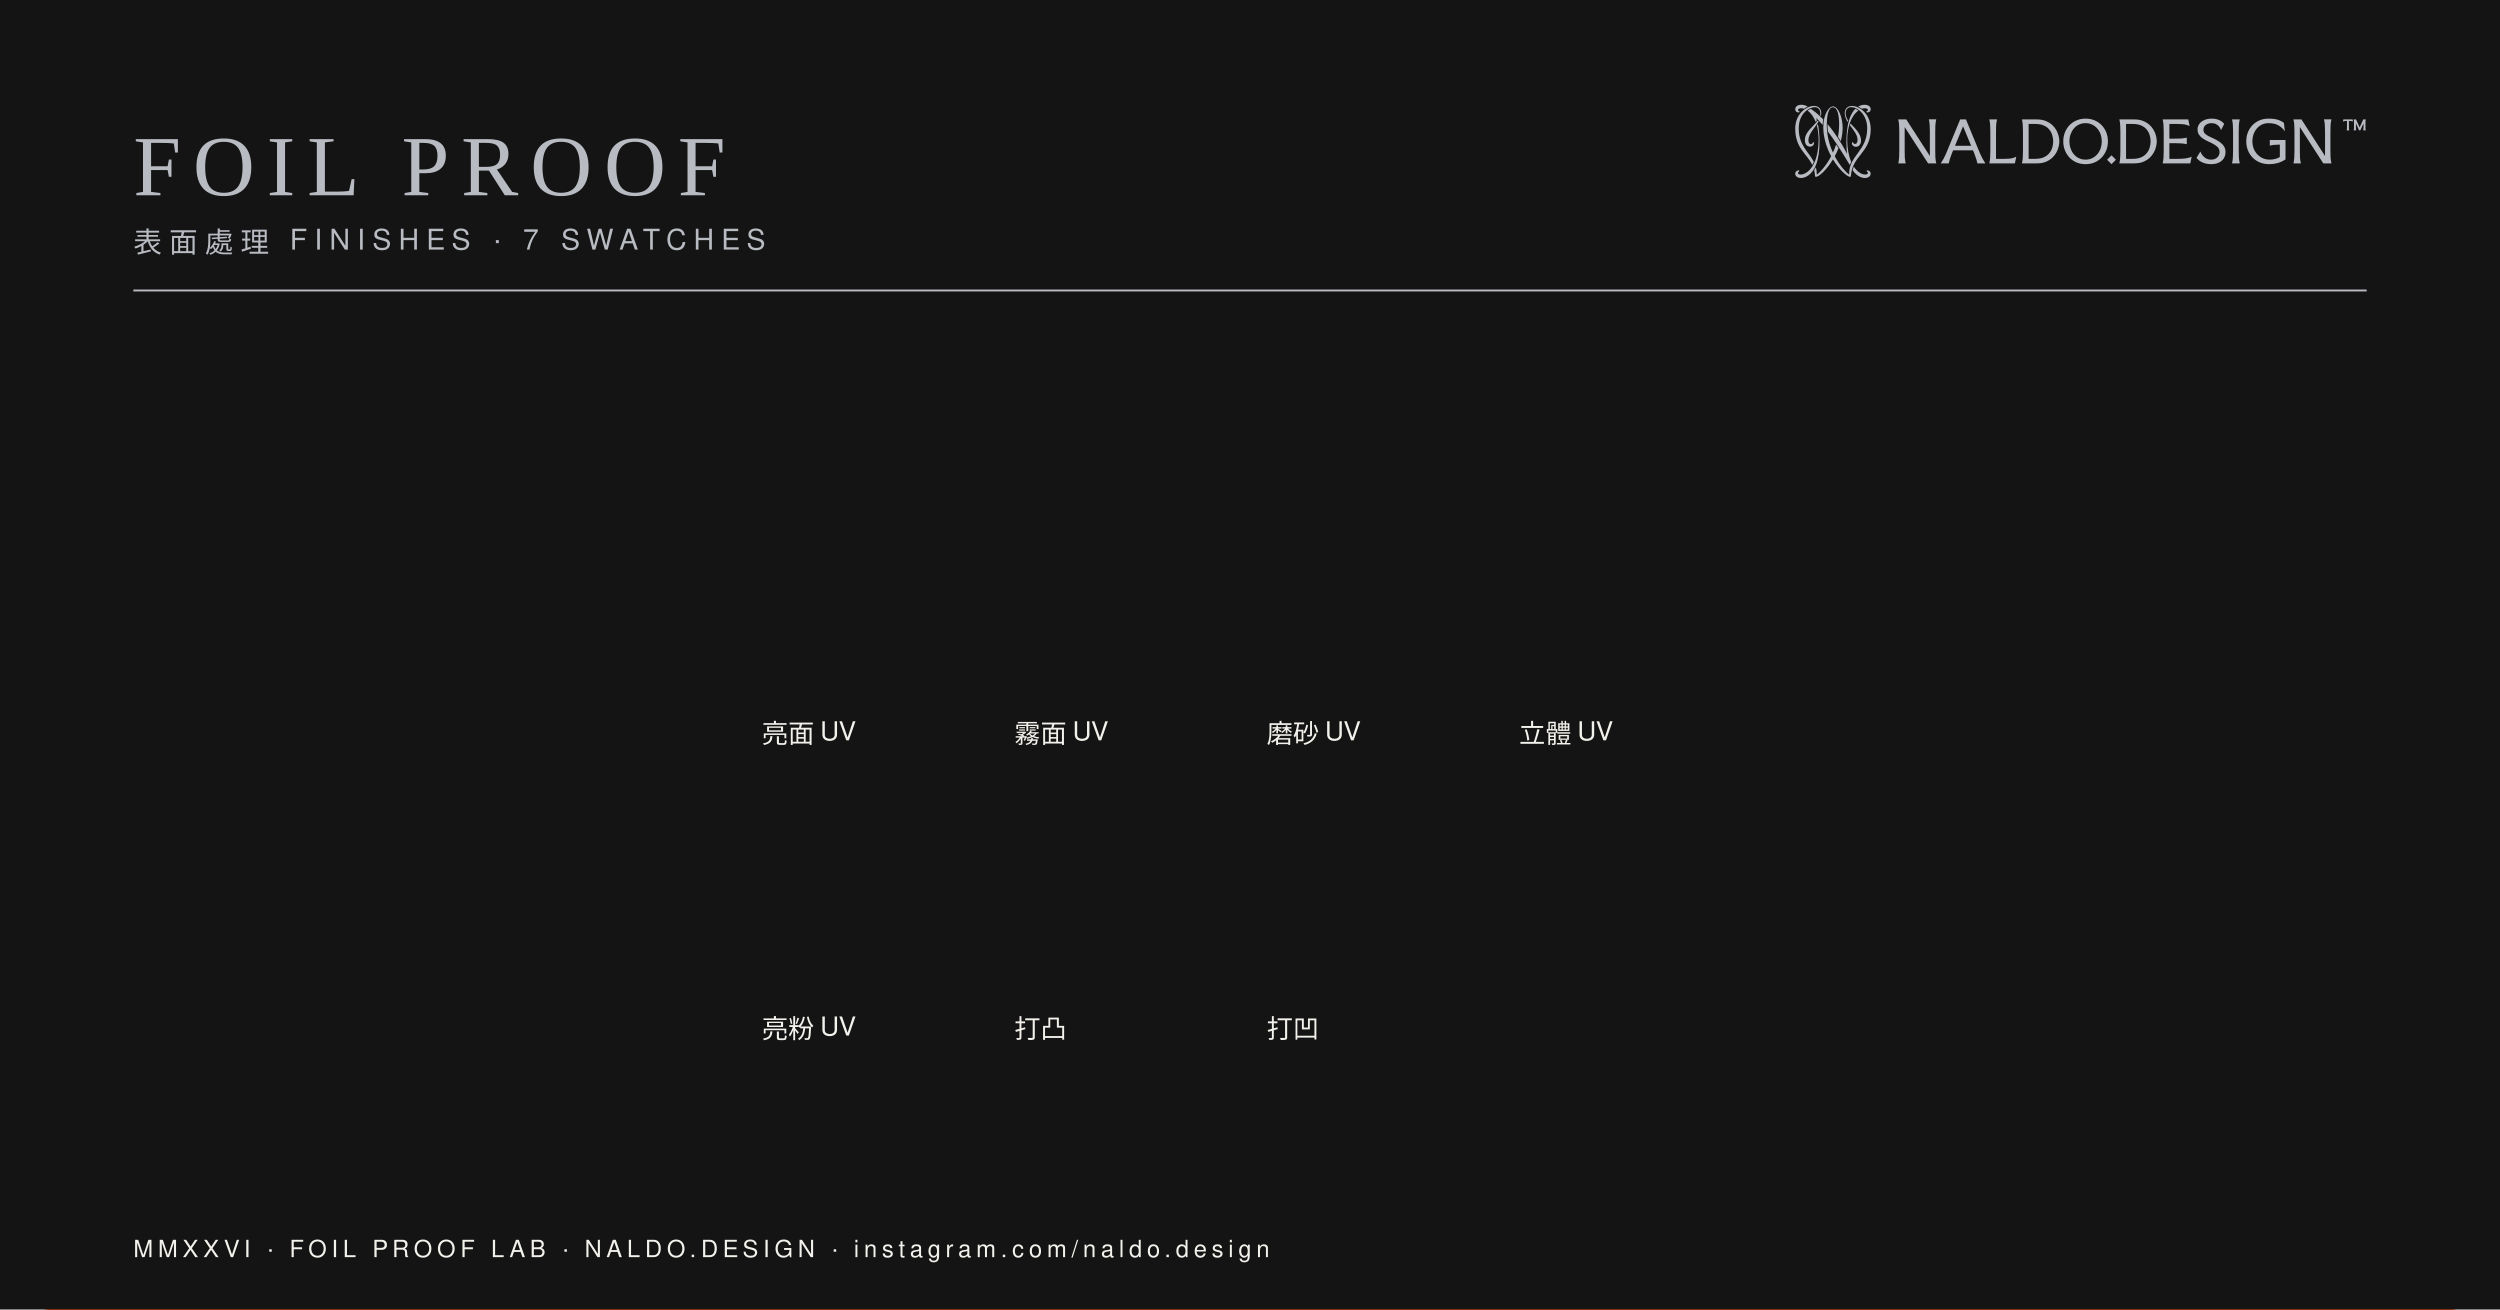
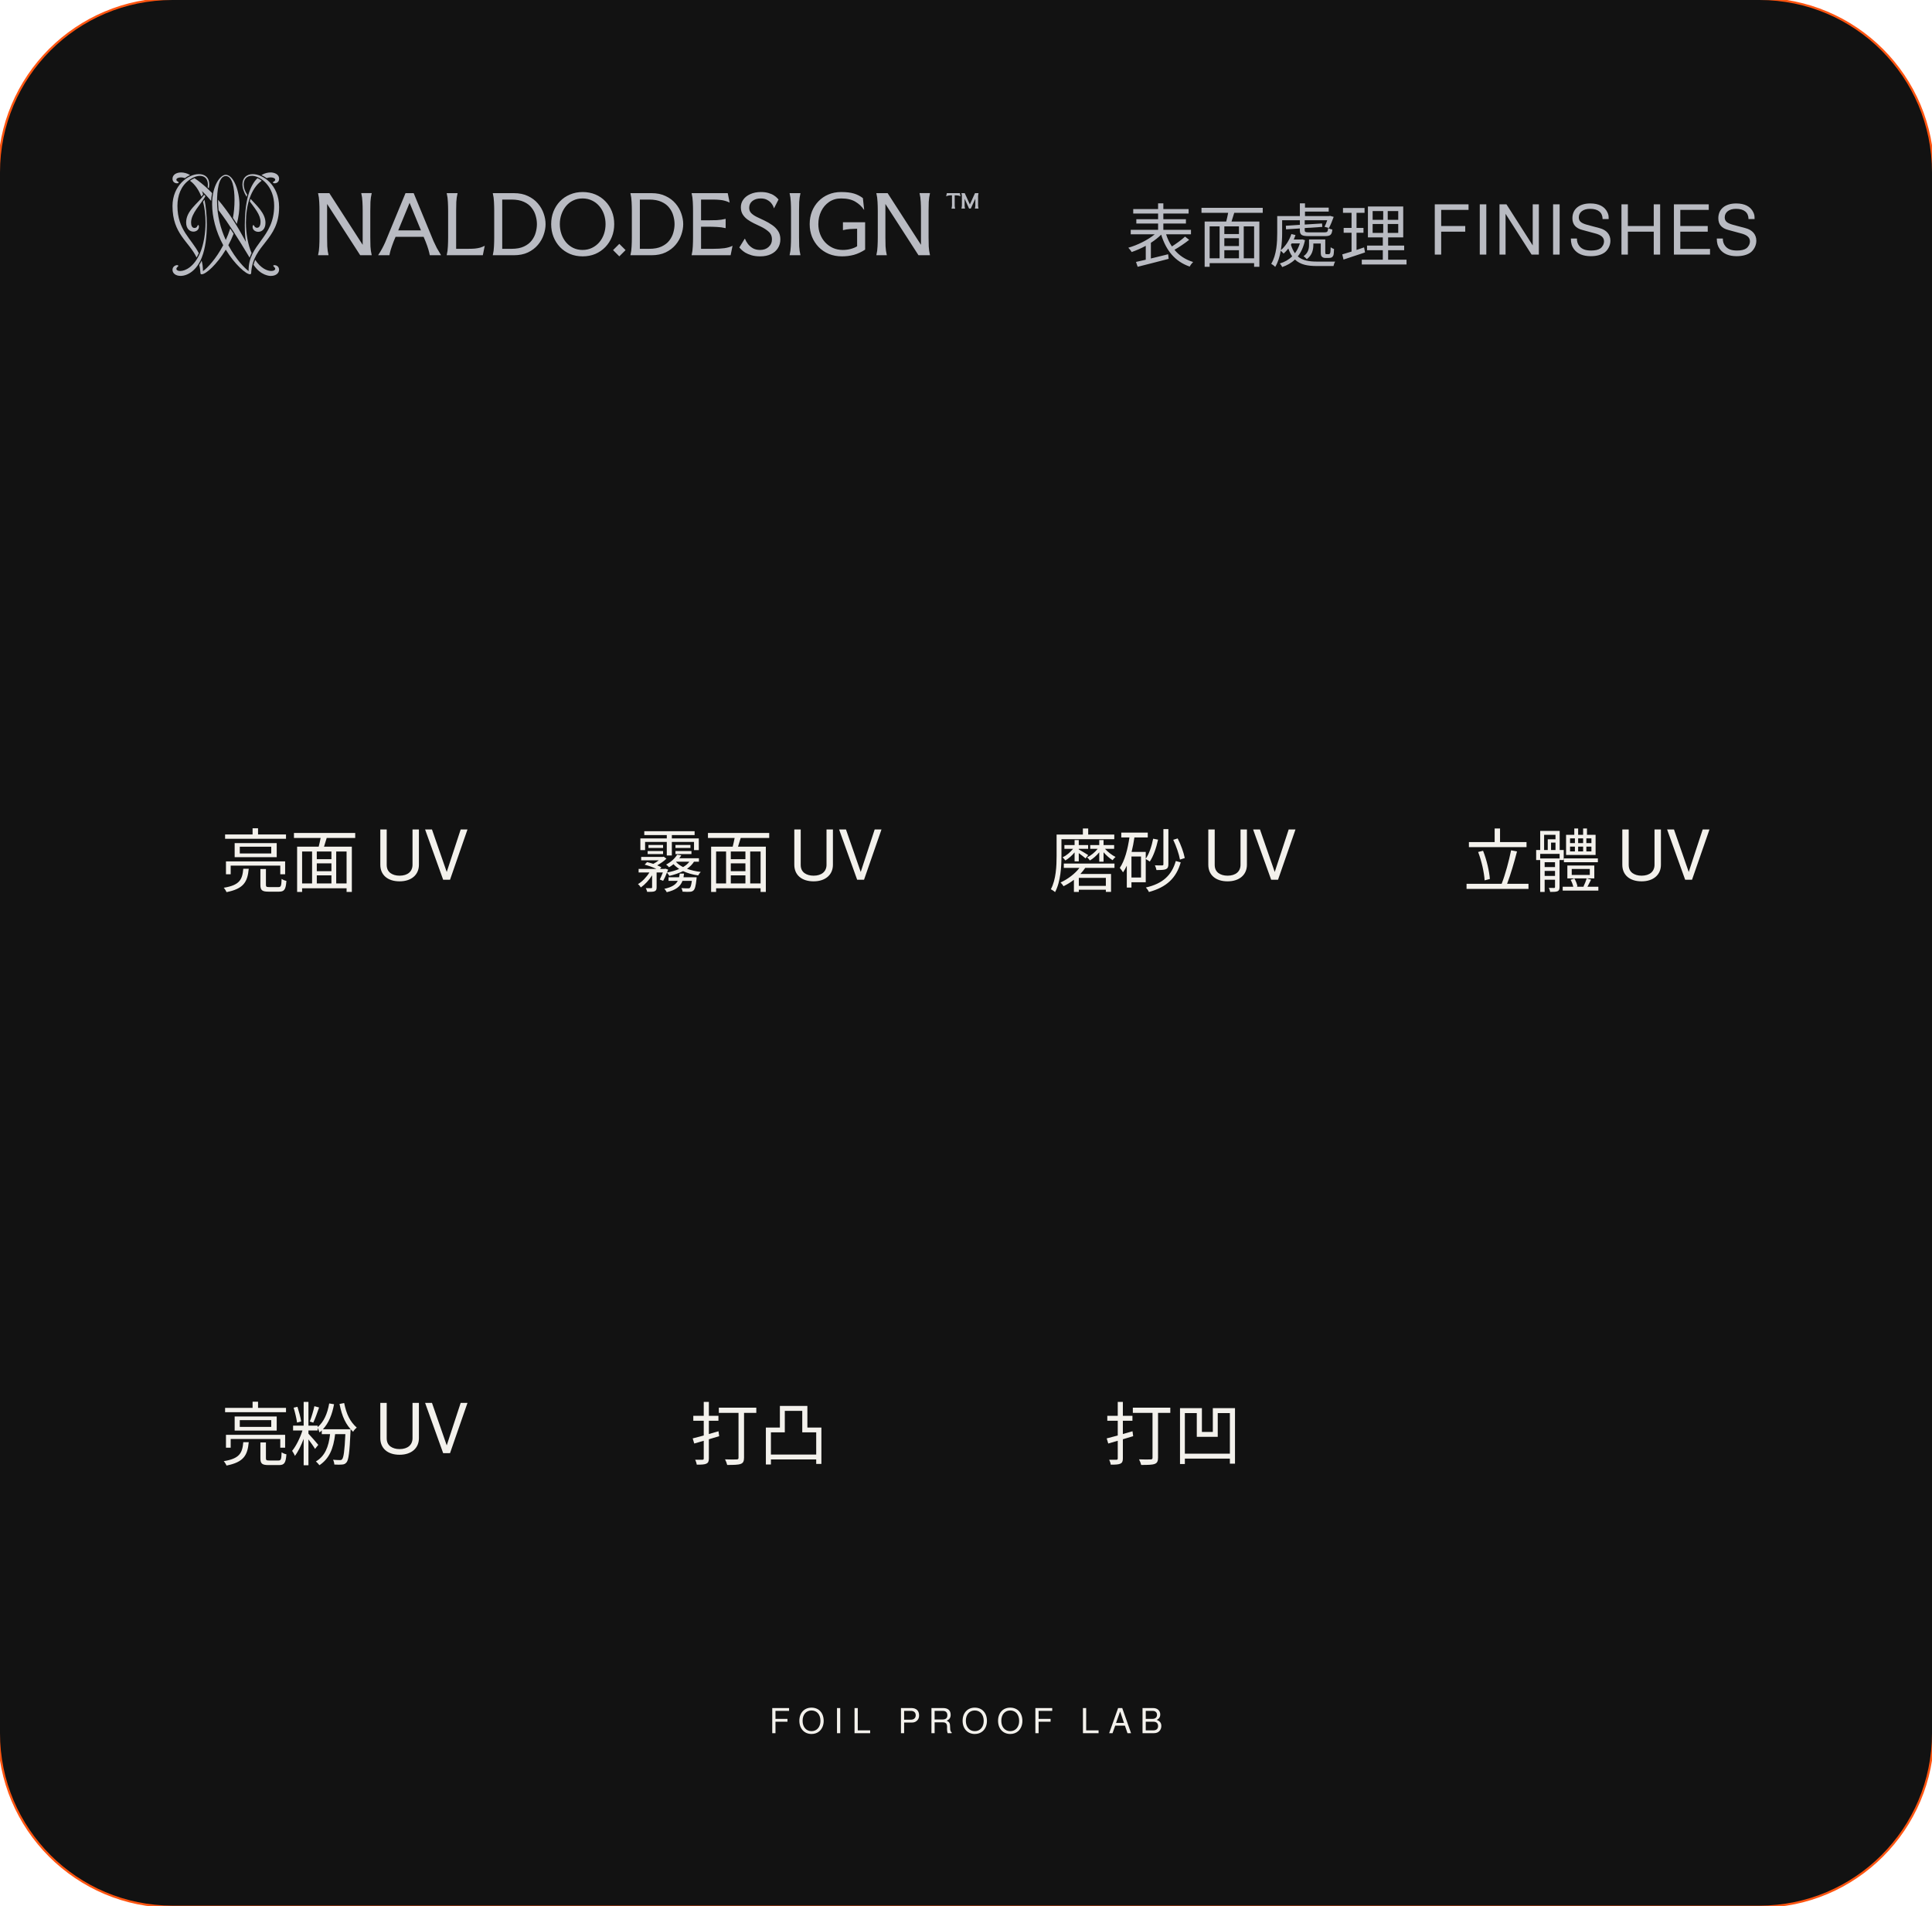
- <svg xmlns="http://www.w3.org/2000/svg" viewBox="0 0 1050 550" width="1050" height="550">
+ <svg xmlns="http://www.w3.org/2000/svg" viewBox="0 0 448 442" width="448" height="442">
  <g id="刀模">
-     <rect x="0" y="0" width="1050" height="550" rx="24" fill="none" stroke="#ff5511" stroke-width="1" />
+     <rect x="0" y="0" width="448" height="442" rx="40" fill="none" stroke="#ff5511" stroke-width="1" />
  </g>
-   <g id="紙_新百代 #141414">
-     <rect x="0" y="0" width="1050" height="550" fill="#141414" />
+   <g id="紙_銅版紙 #121212 0.5mm">
+     <rect x="0" y="0" width="448" height="442" rx="40" fill="#121212" />
  </g>
  <g id="加工_亮面UV">
-     <rect x="320" y="220" width="92" height="62" rx="6" fill="#141414" />
-     <line x1="326" y1="291" x2="390" y2="291" stroke="#141414" stroke-width="0.8" />
-     <polygon points="403.0,285.0 404.5,288.9 408.7,289.1 405.5,291.8 406.5,295.9 403.0,293.6 399.5,295.9 400.5,291.8 397.3,289.1 401.5,288.9" fill="#141414" />
+     <path transform="translate(40 104) scale(0.22409)" d="M284.421 72.421C362.526 150.526 378.355 261.33 319.777 319.909C261.198 378.487 150.394 362.658 72.289 284.553C-5.816 206.449 -21.645 95.645 36.934 37.066C95.513 -21.513 206.316 -5.684 284.421 72.421ZM284.421 249.198C274.658 239.435 258.829 239.435 249.066 249.198C239.303 258.961 239.303 274.79 249.066 284.553C258.829 294.316 274.658 294.316 284.421 284.553C294.184 274.79 294.184 258.961 284.421 249.198Z" fill="#121212" />
  </g>
  <g id="加工_霧面UV">
-     <rect x="426" y="220" width="92" height="62" rx="6" fill="#141414" />
-     <line x1="432" y1="291" x2="496" y2="291" stroke="#141414" stroke-width="0.8" />
-     <polygon points="509.0,285.0 510.5,288.9 514.7,289.1 511.5,291.8 512.5,295.9 509.0,293.6 505.5,295.9 506.5,291.8 503.3,289.1 507.5,288.9" fill="#141414" />
+     <path transform="translate(136 104) scale(0.22409)" d="M284.421 72.421C362.526 150.526 378.355 261.33 319.777 319.909C261.198 378.487 150.394 362.658 72.289 284.553C-5.816 206.449 -21.645 95.645 36.934 37.066C95.513 -21.513 206.316 -5.684 284.421 72.421ZM284.421 249.198C274.658 239.435 258.829 239.435 249.066 249.198C239.303 258.961 239.303 274.79 249.066 284.553C258.829 294.316 274.658 294.316 284.421 284.553C294.184 274.79 294.184 258.961 284.421 249.198Z" fill="#121212" />
  </g>
  <g id="加工_磨砂UV">
-     <rect x="532" y="220" width="92" height="62" rx="6" fill="#141414" />
-     <line x1="538" y1="291" x2="602" y2="291" stroke="#141414" stroke-width="0.8" />
-     <polygon points="615.0,285.0 616.5,288.9 620.7,289.1 617.5,291.8 618.5,295.9 615.0,293.6 611.5,295.9 612.5,291.8 609.3,289.1 613.5,288.9" fill="#141414" />
+     <path transform="translate(232 104) scale(0.22409)" d="M284.421 72.421C362.526 150.526 378.355 261.33 319.777 319.909C261.198 378.487 150.394 362.658 72.289 284.553C-5.816 206.449 -21.645 95.645 36.934 37.066C95.513 -21.513 206.316 -5.684 284.421 72.421ZM284.421 249.198C274.658 239.435 258.829 239.435 249.066 249.198C239.303 258.961 239.303 274.79 249.066 284.553C258.829 294.316 274.658 294.316 284.421 284.553C294.184 274.79 294.184 258.961 284.421 249.198Z" fill="#121212" />
  </g>
  <g id="加工_立體UV">
-     <rect x="638" y="220" width="92" height="62" rx="6" fill="#141414" />
-     <line x1="644" y1="291" x2="708" y2="291" stroke="#141414" stroke-width="0.8" />
-     <polygon points="721.0,285.0 722.5,288.9 726.7,289.1 723.5,291.8 724.5,295.9 721.0,293.6 717.5,295.9 718.5,291.8 715.3,289.1 719.5,288.9" fill="#141414" />
+     <path transform="translate(328 104) scale(0.22409)" d="M284.421 72.421C362.526 150.526 378.355 261.33 319.777 319.909C261.198 378.487 150.394 362.658 72.289 284.553C-5.816 206.449 -21.645 95.645 36.934 37.066C95.513 -21.513 206.316 -5.684 284.421 72.421ZM284.421 249.198C274.658 239.435 258.829 239.435 249.066 249.198C239.303 258.961 239.303 274.79 249.066 284.553C258.829 294.316 274.658 294.316 284.421 284.553C294.184 274.79 294.184 258.961 284.421 249.198Z" fill="#121212" />
  </g>
  <g id="加工_亮粉UV">
-     <rect x="320" y="344" width="92" height="62" rx="6" fill="#141414" />
-     <line x1="326" y1="415" x2="390" y2="415" stroke="#141414" stroke-width="0.8" />
-     <polygon points="403.0,409.0 404.5,412.9 408.7,413.1 405.5,415.8 406.5,419.9 403.0,417.6 399.5,419.9 400.5,415.8 397.3,413.1 401.5,412.9" fill="#141414" />
+     <path transform="translate(40 237) scale(0.22409)" d="M284.421 72.421C362.526 150.526 378.355 261.33 319.777 319.909C261.198 378.487 150.394 362.658 72.289 284.553C-5.816 206.449 -21.645 95.645 36.934 37.066C95.513 -21.513 206.316 -5.684 284.421 72.421ZM284.421 249.198C274.658 239.435 258.829 239.435 249.066 249.198C239.303 258.961 239.303 274.79 249.066 284.553C258.829 294.316 274.658 294.316 284.421 284.553C294.184 274.79 294.184 258.961 284.421 249.198Z" fill="#121212" />
  </g>
  <g id="加工_打凸">
-     <rect x="426" y="344" width="92" height="62" rx="6" fill="#141414" />
-     <line x1="432" y1="415" x2="496" y2="415" stroke="#141414" stroke-width="0.8" />
-     <polygon points="509.0,409.0 510.5,412.9 514.7,413.1 511.5,415.8 512.5,419.9 509.0,417.6 505.5,419.9 506.5,415.8 503.3,413.1 507.5,412.9" fill="#141414" />
+     <path transform="translate(136 237) scale(0.22409)" d="M284.421 72.421C362.526 150.526 378.355 261.33 319.777 319.909C261.198 378.487 150.394 362.658 72.289 284.553C-5.816 206.449 -21.645 95.645 36.934 37.066C95.513 -21.513 206.316 -5.684 284.421 72.421ZM284.421 249.198C274.658 239.435 258.829 239.435 249.066 249.198C239.303 258.961 239.303 274.79 249.066 284.553C258.829 294.316 274.658 294.316 284.421 284.553C294.184 274.79 294.184 258.961 284.421 249.198Z" fill="#121212" />
  </g>
  <g id="加工_打凹">
-     <rect x="532" y="344" width="92" height="62" rx="6" fill="#141414" />
-     <line x1="538" y1="415" x2="602" y2="415" stroke="#141414" stroke-width="0.8" />
-     <polygon points="615.0,409.0 616.5,412.9 620.7,413.1 617.5,415.8 618.5,419.9 615.0,417.6 611.5,419.9 612.5,415.8 609.3,413.1 613.5,412.9" fill="#141414" />
+     <path transform="translate(232 237) scale(0.22409)" d="M284.421 72.421C362.526 150.526 378.355 261.33 319.777 319.909C261.198 378.487 150.394 362.658 72.289 284.553C-5.816 206.449 -21.645 95.645 36.934 37.066C95.513 -21.513 206.316 -5.684 284.421 72.421ZM284.421 249.198C274.658 239.435 258.829 239.435 249.066 249.198C239.303 258.961 239.303 274.79 249.066 284.553C258.829 294.316 274.658 294.316 284.421 284.553C294.184 274.79 294.184 258.961 284.421 249.198Z" fill="#121212" />
  </g>
  <g id="燙箔_霧銀 MS-03">
-     <text x="56" y="82" font-family="Georgia, 'Times New Roman', serif" font-size="36" letter-spacing="5" fill="#b9bbc2">FOIL PROOF</text>
-     <text x="56" y="106" font-family="Helvetica, Arial, sans-serif" font-size="12" letter-spacing="3" fill="#b9bbc2">表面處理  FINISHES · 7 SWATCHES</text>
-     <line x1="56" y1="122" x2="994" y2="122" stroke="#b9bbc2" stroke-width="0.8" />
-     <g id="logo" transform="translate(754.0 44.0) scale(0.15385) translate(-200.0 -200.0)" fill="#b9bbc2">
+     <g id="logo" transform="translate(40 40) scale(0.12) translate(-200.0 -200.0)" fill="#b9bbc2">
      <path d="M263.644 245.786C254.719 261.592 235.894 279.223 235.894 296.736C235.894 302.818 237.929 307.285 242.488 307.285C248.461 307.285 247.679 301.724 249.638 301.724C250.387 301.724 251.085 302.12 251.085 304.854C251.085 310.784 245.971 314.376 240.402 314.376C233.715 314.376 226.354 309.203 226.354 296.711C226.354 273.696 249.277 259.918 261.213 243.203C261.348 243.338 262.433 244.473 263.644 245.786Z" />
      <path d="M271.004 222.905C271.004 225.303 270.702 227.885 270.054 230.636C269.347 229.963 268.632 229.29 267.917 228.634C267.917 228.466 268.38 226.615 268.38 223.604C268.38 212.281 262.021 206.612 253.054 206.612C249.235 206.612 244.936 207.638 240.453 209.699H240.444C240.36 209.749 235.33 212.063 231.931 214.78H231.906V214.796C216.302 226.144 209.539 244.852 209.539 264.527C209.539 311.541 236.836 328.163 250.799 356.014C249.302 359.371 248.082 361.701 246.526 364.393C231.629 333.075 200 318.876 200 264.981C200 225.252 230.081 203.18 251.085 203.18C262.349 203.18 271.004 209.531 271.004 222.897V222.905Z" />
      <path d="M405.998 267.026C405.998 223.208 373.949 203.213 355.047 203.213C342.858 203.213 335.128 210.919 335.128 222.948C335.128 229.829 337.651 238.123 343.321 247.199C343.666 245.794 344.044 244.415 344.44 243.06C339.897 236.524 337.593 229.357 337.593 223.116C337.593 213.35 343.245 205.846 354.845 206.57C371.257 207.596 396.459 227.137 396.459 264.351C396.459 327.254 346.156 337.769 347.098 390.604C339.763 385.422 322.291 367.673 307.899 340.587C311.625 333.673 315.091 326.279 318.111 318.506C317.202 317.076 314.645 313.139 311.516 308.412C309.034 316.243 306.115 323.654 302.944 330.594C293.136 309.304 286.078 283.446 286.078 255.754C286.078 237.265 288.636 206.915 302.995 206.915C315.562 206.915 319.844 229.719 319.844 253.129C319.844 265.629 318.624 278.289 316.79 287.752C318.599 290.503 321.593 295.096 324.302 299.487C327.969 285.532 329.408 273.158 329.408 262.374C329.408 237.029 318.758 205.047 303.003 204.467C292.404 204.509 276.413 225.084 276.581 261.684C276.691 285.599 283.454 313.686 298.032 340.596C284.06 367.169 267.084 385.22 258.841 390.68C258.841 383.681 258.101 377.095 256.326 370.432C254.988 373.259 253.398 376.186 251.691 378.836C253.777 387.265 253.642 391.975 253.979 394.44C254.105 395.323 254.29 395.92 254.66 396.299C255.03 396.677 255.594 396.82 256.46 396.82C264.435 396.82 285.506 378.129 302.969 349.209C320.752 378.449 342.295 396.837 349.832 396.837C350.404 396.837 350.883 396.61 351.253 396.24C351.699 395.794 351.977 395.13 352.01 394.44C354.997 338.56 405.989 331.738 405.989 267.017L405.998 267.026Z" />
      <path d="M379.669 297.3C379.669 309.732 372.426 314.754 365.755 314.754C360.069 314.754 354.795 311.104 354.795 305.291C354.795 302.145 355.695 301.817 356.317 301.817C357.529 301.817 357.899 303.928 359.413 305.442C360.263 306.292 361.768 306.965 363.383 306.965C366.529 306.965 370.104 304.408 370.104 295.575C370.104 281.872 359.001 269.213 349.319 255.956C349.529 255.207 350.572 251.851 350.841 251.043C361.718 263.198 379.669 278.482 379.669 297.3Z" />
      <path d="M234.018 204.971C230.569 206.511 226.91 208.732 224.007 210.919C221.131 209.943 218.489 209.548 216.21 209.548C210.893 209.548 207.503 211.718 207.503 213.871C207.503 217.413 211.962 217.614 211.962 219.272C211.962 220.306 210.506 220.971 208.614 220.971C205.081 220.971 200.017 218.666 200.017 212.222C200.017 204.475 207.344 200.008 216.613 200.008C222.106 200.008 228.289 201.581 234.018 204.971Z" />
      <path d="M266.344 300.69C266.344 323.292 263.552 346.896 256.654 364.275C246.509 390.259 228.6 399.924 215.629 399.924C206.629 399.924 200 395.273 200 388.19C200 381.965 205.653 379.105 208.942 379.105C210.296 379.105 211.264 379.593 211.264 380.527C211.264 381.805 207.512 383.471 207.512 386.364C207.512 388.779 210.406 390.495 214.897 390.495C224.63 390.495 241.824 382.419 253.138 355.939C260.422 339.14 263.787 317.404 263.787 296.694C263.787 282.184 262.138 268.17 259.026 256.721C259.968 255.392 260.893 254.046 261.794 252.692C264.611 265.722 266.344 282.89 266.344 300.69Z" />
      <path d="M405.989 212.222C405.989 218.666 400.925 220.954 397.392 220.954C395.5 220.954 394.044 220.298 394.044 219.271C394.044 217.614 398.494 217.412 398.494 213.871C398.494 211.827 395.188 209.531 389.779 209.531C387.491 209.531 384.825 209.943 381.881 210.961C378.752 208.664 375.126 206.578 371.795 205.081C378.255 201.211 384.615 200 389.695 200C395.769 200 405.989 202.725 405.989 212.222Z" />
      <path d="M405.955 388.055C405.955 393.725 401.001 400 389.746 400C388.333 400 370.55 399.798 356.586 378.44C357.276 375.723 358.395 372.275 359.791 368.893C370.634 385.363 383.084 390.427 390.865 390.427C395.508 390.427 398.494 388.627 398.494 386.364C398.494 383.471 394.734 381.805 394.734 380.527C394.734 379.492 395.575 379.155 396.652 379.155C402.608 379.155 405.955 383.395 405.955 388.055Z" />
      <path d="M276.548 239.99C276.548 240.225 275.168 245.702 274.621 255.013C266.108 244.995 260.742 239.645 256.998 235.902C257.73 237.87 258.605 240.486 259.169 242.438C258.235 243.716 256.99 245.306 255.77 246.736C251.32 235.136 243.876 223.133 233.723 216.058C234.463 215.318 238.863 212.651 242.496 211.062H242.505C261.053 223.402 276.077 239.502 276.548 239.99Z" />
      <path d="M341.925 296.728C341.925 318.397 345.903 339.881 352.81 355.829C352.751 355.922 350.538 360.389 349.049 364.653C326.388 326.952 308.656 298.763 289.081 273.04C288.198 264.939 288.08 257.865 288.139 252.793C308.992 277.221 325.942 304.862 338.997 328.979C339.948 330.745 340.873 332.487 341.782 334.203C341.521 332.352 341.285 330.451 341.075 328.491C340.84 328.491 339.712 317.396 339.712 301.893C339.712 284.556 341.117 261.701 346.745 242.699C351.253 227.54 357.478 217.539 364.098 211.062H364.107C366.916 212.239 370.003 214.107 372.401 215.932C350.9 231.208 341.925 264.174 341.925 296.728Z" />
      <path d="M503.087 240.008L567.496 339.872V274.225C567.496 268.444 567.342 262.664 567.032 256.884C566.825 251.104 566.051 245.427 564.709 239.853H584.992C583.65 245.427 582.824 251.104 582.515 256.884C582.308 262.664 582.205 268.444 582.205 274.225V325.473C582.205 331.253 582.308 337.085 582.515 342.969C582.824 348.749 583.65 354.426 584.992 360H562.697L498.752 260.909V325.628C498.752 331.408 498.855 337.189 499.062 342.969C499.372 348.749 500.197 354.426 501.539 360H481.257C482.598 354.426 483.373 348.749 483.579 342.969C483.889 337.189 484.044 331.408 484.044 325.628V274.38C484.044 268.599 483.889 262.819 483.579 257.039C483.373 251.258 482.598 245.581 481.257 240.008H503.087ZM650.263 240.008H666.056L704.453 332.905C706.518 337.447 708.634 341.833 710.801 346.065C713.072 350.194 715.808 354.839 719.007 360H697.176C696.557 356.697 695.68 353.084 694.544 349.162C693.409 345.136 691.499 339.717 688.816 332.905L685.255 324.389H631.064L627.503 332.905C624.923 339.717 623.013 345.136 621.775 349.162C620.639 353.084 619.762 356.697 619.143 360H597.312C600.512 355.149 603.144 350.762 605.208 346.84C607.376 342.814 609.388 338.685 611.246 334.453L650.263 240.008ZM636.174 312.003H680.145L658.16 258.742L636.174 312.003ZM729.83 360C731.171 354.426 731.946 348.749 732.152 342.969C732.462 337.189 732.617 331.408 732.617 325.628V274.38C732.617 268.599 732.462 262.819 732.152 257.039C731.946 251.258 731.171 245.581 729.83 240.008H750.886C749.545 245.581 748.719 251.258 748.409 257.039C748.203 262.819 748.099 268.599 748.099 274.38V347.614H769.776C775.453 347.614 780.252 347.459 784.175 347.149C788.097 346.736 791.555 346.117 794.548 345.291C797.645 344.362 800.586 343.175 803.373 341.73L799.657 360H729.83ZM859.607 240.008C870.135 240.008 879.218 241.866 886.856 245.581C894.598 249.194 900.997 253.994 906.055 259.98C911.113 265.864 914.829 272.315 917.203 279.334C919.68 286.353 920.919 293.217 920.919 299.926C920.919 306.636 919.68 313.5 917.203 320.519C914.829 327.538 911.113 334.04 906.055 340.027C900.997 346.014 894.598 350.865 886.856 354.581C879.218 358.194 870.135 360 859.607 360H818.887C820.228 354.426 821.003 348.749 821.209 342.969C821.519 337.189 821.673 331.408 821.673 325.628V274.38C821.673 268.599 821.519 262.819 821.209 257.039C821.003 251.258 820.228 245.581 818.887 240.008H859.607ZM837.156 347.614H854.962C864.768 347.614 872.819 346.117 879.115 343.124C885.515 340.13 890.521 336.26 894.133 331.511C897.849 326.66 900.43 321.499 901.875 316.029C903.423 310.455 904.197 305.087 904.197 299.926C904.197 294.765 903.423 289.45 901.875 283.979C900.43 278.405 897.849 273.244 894.133 268.496C890.521 263.645 885.515 259.774 879.115 256.884C872.819 253.891 864.768 252.394 854.962 252.394H837.156V347.614ZM992.554 362.168C983.677 362.168 975.523 360.619 968.091 357.523C960.659 354.323 954.208 349.885 948.737 344.207C943.37 338.53 939.189 331.924 936.196 324.389C933.203 316.854 931.706 308.7 931.706 299.926C931.706 291.153 933.203 282.998 936.196 275.463C939.189 267.928 943.37 261.374 948.737 255.8C954.208 250.123 960.659 245.736 968.091 242.64C975.523 239.44 983.677 237.84 992.554 237.84C1001.43 237.84 1009.58 239.388 1017.02 242.485C1024.45 245.581 1030.9 249.968 1036.37 255.645C1041.84 261.219 1046.07 267.774 1049.07 275.309C1052.06 282.844 1053.56 291.05 1053.56 299.926C1053.56 308.7 1052.06 316.854 1049.07 324.389C1046.07 331.924 1041.84 338.53 1036.37 344.207C1030.9 349.885 1024.45 354.323 1017.02 357.523C1009.58 360.619 1001.43 362.168 992.554 362.168ZM992.399 349.781C999.108 349.781 1005.2 348.439 1010.67 345.756C1016.14 343.072 1020.84 339.459 1024.76 334.918C1028.68 330.273 1031.67 324.957 1033.74 318.97C1035.8 312.88 1036.83 306.532 1036.83 299.926C1036.83 293.217 1035.8 286.869 1033.74 280.882C1031.67 274.896 1028.68 269.632 1024.76 265.09C1020.84 260.445 1016.14 256.832 1010.67 254.252C1005.2 251.568 999.108 250.226 992.399 250.226C985.69 250.226 979.6 251.568 974.129 254.252C968.762 256.832 964.169 260.445 960.349 265.09C956.53 269.735 953.589 275.051 951.524 281.037C949.46 286.921 948.428 293.217 948.428 299.926C948.428 306.532 949.46 312.88 951.524 318.97C953.589 324.957 956.53 330.273 960.349 334.918C964.169 339.459 968.762 343.072 974.129 345.756C979.6 348.439 985.69 349.781 992.399 349.781ZM1063.4 338.014L1075.48 350.091L1063.4 362.168L1051.32 350.091L1063.4 338.014ZM1125.57 240.008C1136.1 240.008 1145.18 241.866 1152.82 245.581C1160.56 249.194 1166.96 253.994 1172.02 259.98C1177.07 265.864 1180.79 272.315 1183.16 279.334C1185.64 286.353 1186.88 293.217 1186.88 299.926C1186.88 306.636 1185.64 313.5 1183.16 320.519C1180.79 327.538 1177.07 334.04 1172.02 340.027C1166.96 346.014 1160.56 350.865 1152.82 354.581C1145.18 358.194 1136.1 360 1125.57 360H1084.85C1086.19 354.426 1086.96 348.749 1087.17 342.969C1087.48 337.189 1087.63 331.408 1087.63 325.628V274.38C1087.63 268.599 1087.48 262.819 1087.17 257.039C1086.96 251.258 1086.19 245.581 1084.85 240.008H1125.57ZM1103.12 347.614H1120.92C1130.73 347.614 1138.78 346.117 1145.08 343.124C1151.48 340.13 1156.48 336.26 1160.09 331.511C1163.81 326.66 1166.39 321.499 1167.84 316.029C1169.38 310.455 1170.16 305.087 1170.16 299.926C1170.16 294.765 1169.38 289.45 1167.84 283.979C1166.39 278.405 1163.81 273.244 1160.09 268.496C1156.48 263.645 1151.48 259.774 1145.08 256.884C1138.78 253.891 1130.73 252.394 1120.92 252.394H1103.12V347.614ZM1272.91 240.008L1276.63 258.277C1273.84 256.832 1270.9 255.697 1267.8 254.871C1264.81 253.942 1261.35 253.323 1257.43 253.013C1253.51 252.6 1248.71 252.394 1243.03 252.394H1221.36V292.495H1234.52C1240.3 292.495 1246.08 292.391 1251.86 292.185C1257.64 291.875 1263.31 291.05 1268.89 289.708V307.668C1263.31 306.326 1257.64 305.552 1251.86 305.345C1246.08 305.036 1240.3 304.881 1234.52 304.881H1221.36V347.614H1244.27C1252.73 347.614 1260.11 347.201 1266.41 346.375C1272.81 345.446 1278.07 343.898 1282.2 341.73L1278.49 360H1203.09C1204.43 354.426 1205.2 348.749 1205.41 342.969C1205.72 337.189 1205.87 331.408 1205.87 325.628V274.38C1205.87 268.599 1205.72 262.819 1205.41 257.039C1205.2 251.258 1204.43 245.581 1203.09 240.008H1272.91ZM1371.05 252.239L1362.54 268.961H1362.07C1361.35 266.07 1359.91 263.18 1357.74 260.29C1355.67 257.4 1352.89 255.026 1349.38 253.168C1345.97 251.207 1341.74 250.226 1336.68 250.226C1330.18 250.226 1324.81 251.878 1320.58 255.181C1316.45 258.484 1314.39 262.871 1314.39 268.341C1314.39 272.573 1315.78 276.083 1318.57 278.87C1321.35 281.553 1324.97 283.979 1329.4 286.147C1333.84 288.211 1338.54 290.43 1343.49 292.804C1348.76 295.281 1353.76 298.172 1358.51 301.475C1363.26 304.674 1367.13 308.545 1370.12 313.087C1373.12 317.525 1374.61 322.893 1374.61 329.189C1374.61 335.692 1373.01 341.421 1369.82 346.375C1366.72 351.33 1362.23 355.2 1356.34 357.987C1350.56 360.774 1343.6 362.168 1335.44 362.168C1329.04 362.168 1323.47 361.445 1318.72 360C1313.97 358.555 1309.95 356.852 1306.64 354.891C1303.45 352.826 1300.92 350.865 1299.06 349.007C1297.2 347.149 1295.96 345.807 1295.34 344.982L1305.72 328.105H1306.18C1307.52 331.511 1309.43 334.866 1311.91 338.169C1314.49 341.472 1317.69 344.259 1321.51 346.53C1325.43 348.697 1330.08 349.781 1335.44 349.781C1342.15 349.781 1347.62 347.872 1351.85 344.053C1356.19 340.13 1358.36 335.176 1358.36 329.189C1358.36 323.099 1356.29 318.248 1352.16 314.635C1348.04 310.919 1342.98 307.616 1336.99 304.726C1332.66 302.558 1328.22 300.442 1323.68 298.378C1319.24 296.21 1315.11 293.785 1311.29 291.101C1307.47 288.314 1304.37 285.063 1302 281.347C1299.63 277.631 1298.39 273.141 1298.28 267.877C1298.18 262.096 1299.73 256.987 1302.93 252.549C1306.13 248.007 1310.67 244.446 1316.55 241.866C1322.44 239.182 1329.25 237.84 1336.99 237.84C1342.87 237.84 1347.88 238.511 1352.01 239.853C1356.24 241.091 1359.7 242.64 1362.38 244.498C1365.07 246.252 1367.08 247.904 1368.42 249.452C1369.87 250.897 1370.74 251.826 1371.05 252.239ZM1413.48 240.008C1412.14 245.581 1411.31 251.258 1411 257.039C1410.8 262.819 1410.69 268.599 1410.69 274.38V325.628C1410.69 331.408 1410.8 337.189 1411 342.969C1411.31 348.749 1412.14 354.426 1413.48 360H1392.42C1393.77 354.426 1394.54 348.749 1394.75 342.969C1395.06 337.189 1395.21 331.408 1395.21 325.628V274.38C1395.21 268.599 1395.06 262.819 1394.75 257.039C1394.54 251.258 1393.77 245.581 1392.42 240.008H1413.48ZM1538.41 349.162C1531.29 353.807 1524.07 357.161 1516.74 359.226C1509.41 361.187 1501.72 362.168 1493.67 362.168C1484.48 362.168 1476.07 360.619 1468.43 357.523C1460.79 354.323 1454.19 349.885 1448.61 344.207C1443.14 338.53 1438.86 331.924 1435.76 324.389C1432.77 316.854 1431.27 308.7 1431.27 299.926C1431.27 291.153 1432.72 282.998 1435.61 275.463C1438.6 267.928 1442.78 261.374 1448.15 255.8C1453.62 250.123 1460.02 245.736 1467.35 242.64C1474.78 239.44 1482.98 237.84 1491.96 237.84C1502.18 237.84 1510.49 238.821 1516.89 240.782C1523.29 242.743 1529.02 245.685 1534.08 249.607L1536.55 272.057H1536.09C1531.96 265.761 1526.39 260.548 1519.37 256.419C1512.45 252.291 1503.32 250.226 1491.96 250.226C1483.09 250.226 1475.35 252.497 1468.74 257.039C1462.13 261.58 1457.02 267.619 1453.41 275.154C1449.8 282.586 1447.99 290.843 1447.99 299.926C1447.99 306.739 1449.13 313.138 1451.4 319.125C1453.67 325.112 1456.92 330.428 1461.15 335.073C1465.39 339.614 1470.39 343.227 1476.17 345.911C1481.95 348.491 1488.35 349.781 1495.37 349.781C1500.84 349.781 1506 349.11 1510.85 347.769C1515.7 346.427 1519.73 344.724 1522.93 342.659V308.752C1518.29 308.855 1513.69 309.061 1509.15 309.371C1504.61 309.681 1500.07 310.403 1495.53 311.539V296.21H1538.41V349.162ZM1581.9 240.008L1646.31 339.872V274.225C1646.31 268.444 1646.15 262.664 1645.84 256.884C1645.64 251.104 1644.86 245.427 1643.52 239.853H1663.8C1662.46 245.427 1661.64 251.104 1661.33 256.884C1661.12 262.664 1661.02 268.444 1661.02 274.225V325.473C1661.02 331.253 1661.12 337.085 1661.33 342.969C1661.64 348.749 1662.46 354.426 1663.8 360H1641.51L1577.57 260.909V325.628C1577.57 331.408 1577.67 337.189 1577.87 342.969C1578.18 348.749 1579.01 354.426 1580.35 360H1560.07C1561.41 354.426 1562.19 348.749 1562.39 342.969C1562.7 337.189 1562.86 331.408 1562.86 325.628V274.38C1562.86 268.599 1562.7 262.819 1562.39 257.039C1562.19 251.258 1561.41 245.581 1560.07 240.008H1581.9Z" />
      <path d="M1721.42 240L1722.74 246.17C1721.42 245.509 1719.87 244.848 1718.33 244.627C1716.79 244.407 1714.37 244.187 1711.5 244.187V258.509C1711.5 260.492 1711.5 262.475 1711.5 264.238C1711.5 266.221 1711.94 267.984 1712.38 269.967H1705.33C1705.77 268.204 1705.99 266.221 1706.21 264.238C1706.43 262.255 1706.21 260.492 1706.21 258.509V244.187C1703.35 244.187 1701.15 244.187 1699.6 244.627C1698.06 244.848 1696.52 245.509 1694.98 246.17L1696.3 240H1721.86H1721.42ZM1730.89 240L1740.81 261.814L1750.72 240H1757.55C1757.11 241.763 1756.89 243.746 1756.67 245.729C1756.67 247.712 1756.67 249.695 1756.67 251.458V258.289C1756.67 260.272 1756.67 262.255 1756.67 264.018C1756.67 266.001 1757.11 267.763 1757.55 269.747H1750.5C1750.94 267.984 1751.16 266.001 1751.38 264.018C1751.38 262.034 1751.38 260.272 1751.38 258.289V250.356V250.797L1742.57 269.747H1739.26L1730.67 250.797V258.289C1730.67 260.272 1730.67 262.255 1730.67 264.018C1730.67 265.78 1730.89 267.763 1731.55 269.747H1724.5C1724.94 267.984 1725.16 266.001 1725.38 264.018C1725.38 262.034 1725.38 260.272 1725.38 258.289V251.458C1725.38 249.475 1725.38 247.492 1725.38 245.729C1725.38 243.746 1724.94 241.983 1724.5 240H1731.33H1730.89Z" />
    </g>
+     <text x="408" y="60.6" text-anchor="end" font-family="Helvetica, Arial, sans-serif" font-size="16" letter-spacing=".5" fill="#b9bbc2">表面處理  FINISHES</text>
  </g>
  <g id="印刷_白墨 標籤">
-     <text x="320" y="312" font-family="Helvetica, Arial, sans-serif" font-size="11" fill="#f3f1ec">亮面 UV</text>
-     <text x="426" y="312" font-family="Helvetica, Arial, sans-serif" font-size="11" fill="#f3f1ec">霧面 UV</text>
-     <text x="532" y="312" font-family="Helvetica, Arial, sans-serif" font-size="11" fill="#f3f1ec">磨砂 UV</text>
-     <text x="638" y="312" font-family="Helvetica, Arial, sans-serif" font-size="11" fill="#f3f1ec">立體 UV</text>
-     <text x="320" y="436" font-family="Helvetica, Arial, sans-serif" font-size="11" fill="#f3f1ec">亮粉 UV</text>
-     <text x="426" y="436" font-family="Helvetica, Arial, sans-serif" font-size="11" fill="#f3f1ec">打凸</text>
-     <text x="532" y="436" font-family="Helvetica, Arial, sans-serif" font-size="11" fill="#f3f1ec">打凹</text>
-     <text x="56" y="528" font-family="Helvetica, Arial, sans-serif" font-size="10" letter-spacing="2" fill="#f3f1ec">MMXXVI · FOIL PROOF LAB · NALDO.DESIGN · instagram.com/naldo.design</text>
+     <text x="80.0" y="205.6" text-anchor="middle" font-family="Helvetica, Arial, sans-serif" font-size="16" fill="#f3f1ec">亮面 UV</text>
+     <text x="176.0" y="205.6" text-anchor="middle" font-family="Helvetica, Arial, sans-serif" font-size="16" fill="#f3f1ec">霧面 UV</text>
+     <text x="272.0" y="205.6" text-anchor="middle" font-family="Helvetica, Arial, sans-serif" font-size="16" fill="#f3f1ec">磨砂 UV</text>
+     <text x="368.0" y="205.6" text-anchor="middle" font-family="Helvetica, Arial, sans-serif" font-size="16" fill="#f3f1ec">立體 UV</text>
+     <text x="80.0" y="338.6" text-anchor="middle" font-family="Helvetica, Arial, sans-serif" font-size="16" fill="#f3f1ec">亮粉 UV</text>
+     <text x="176.0" y="338.6" text-anchor="middle" font-family="Helvetica, Arial, sans-serif" font-size="16" fill="#f3f1ec">打凸</text>
+     <text x="272.0" y="338.6" text-anchor="middle" font-family="Helvetica, Arial, sans-serif" font-size="16" fill="#f3f1ec">打凹</text>
+     <text x="224.0" y="402.0" text-anchor="middle" font-family="Helvetica, Arial, sans-serif" font-size="8" letter-spacing="2" fill="#f3f1ec">FOIL PROOF LAB</text>
  </g>
</svg>
